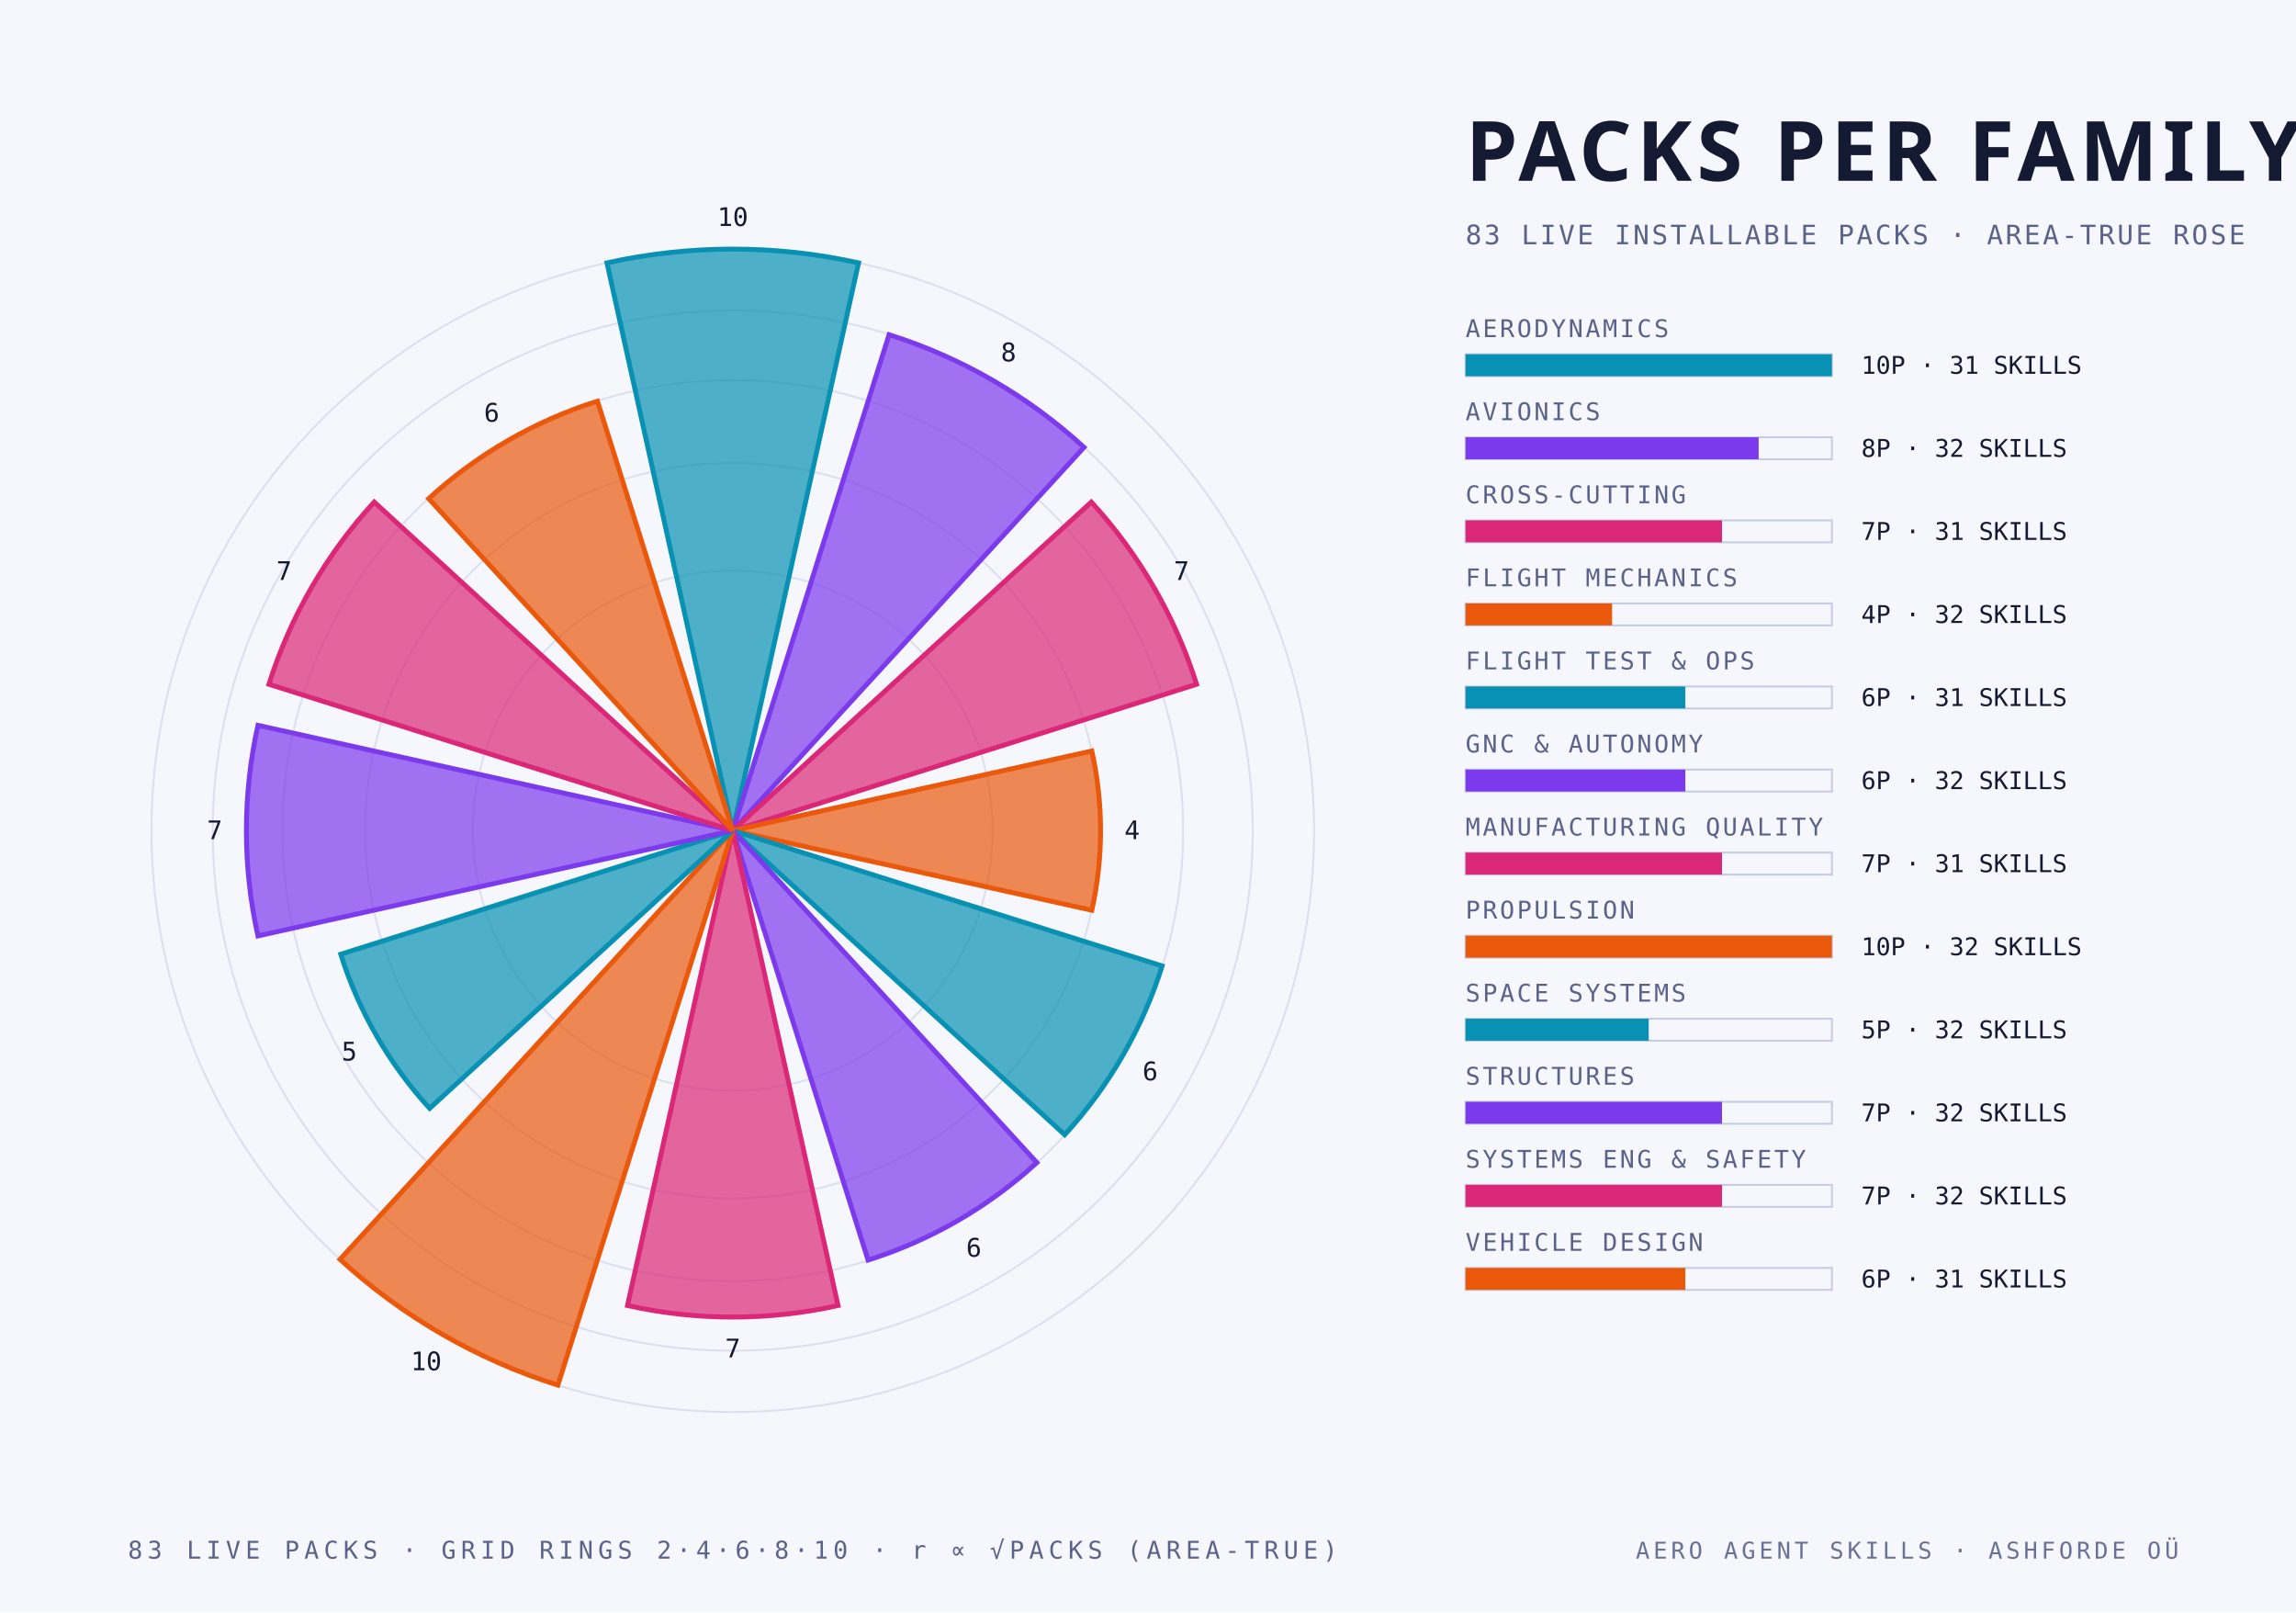
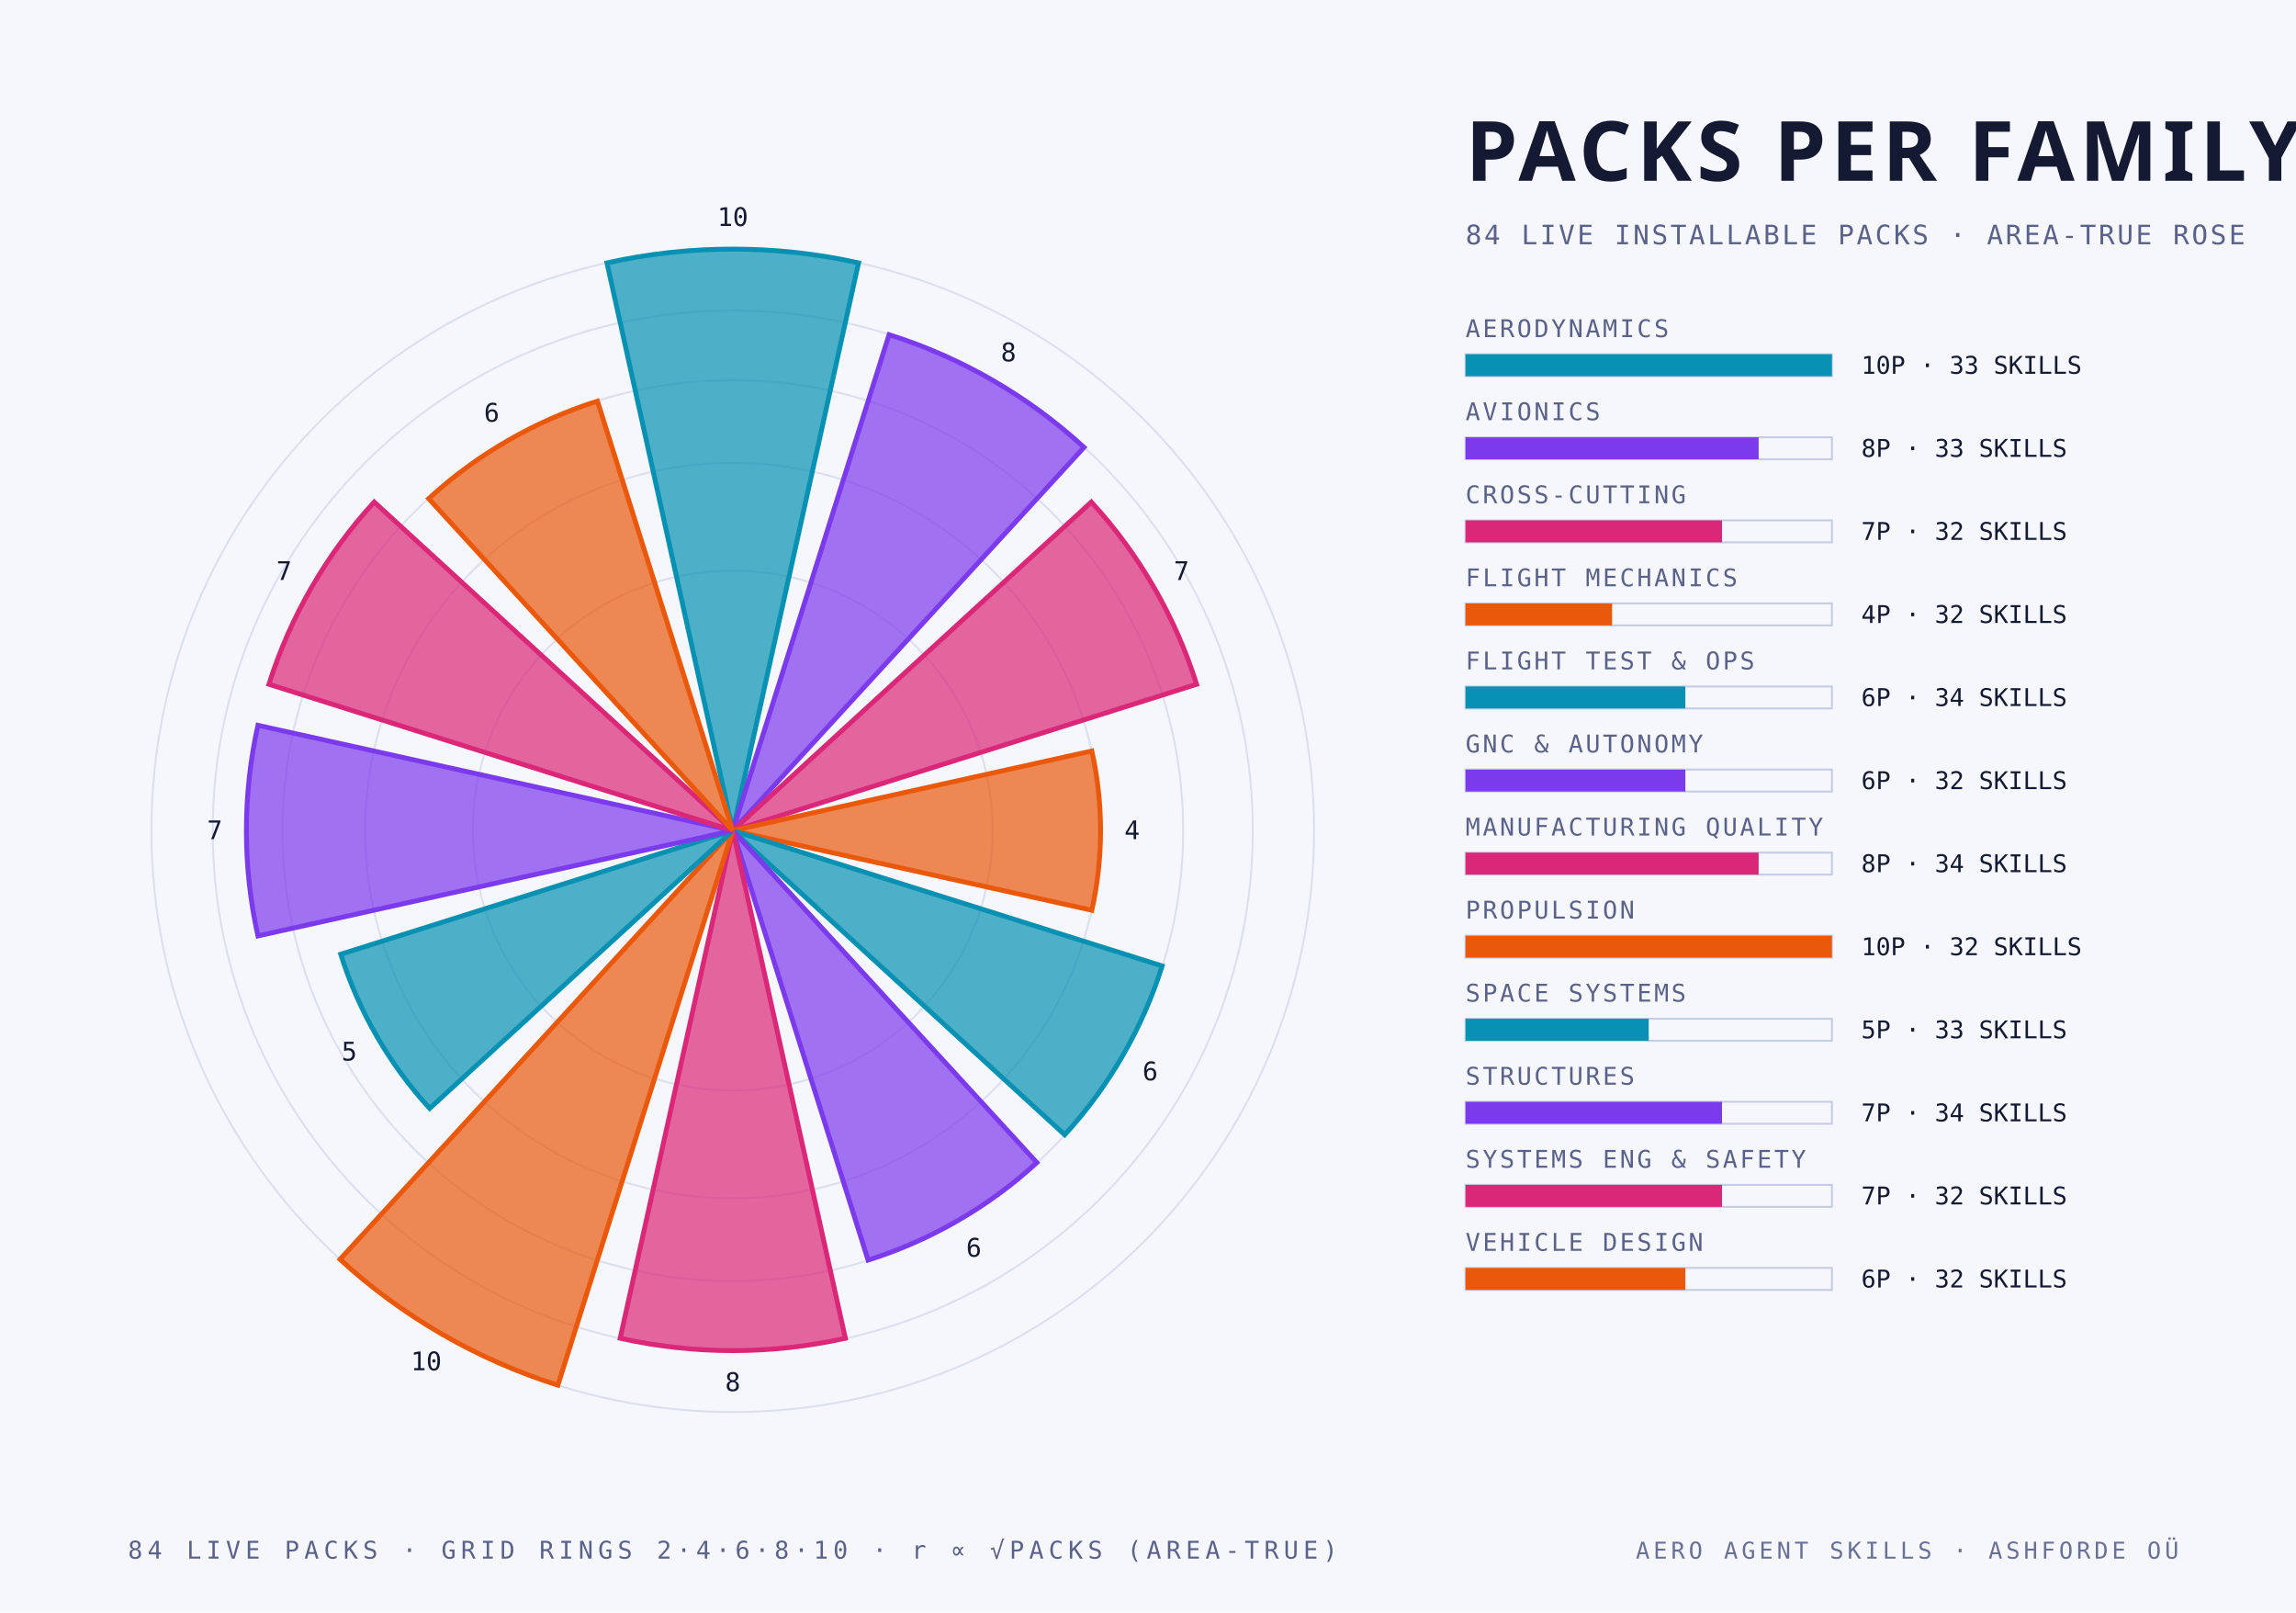
<svg xmlns="http://www.w3.org/2000/svg" width="940" height="660" viewBox="0 0 940 660">
  <style>
    .mono { font-family: "JetBrains Mono", "IBM Plex Mono", "Menlo", monospace; }
    .cond { font-family: "Barlow Condensed", "DIN Condensed", "Arial Narrow", sans-serif; font-weight: 700; text-transform: uppercase; }
    .serif { font-family: "Instrument Serif", Georgia, serif; font-style: italic; }
  </style>
  <rect width="940" height="660" fill="#f6f7fc" />
  <circle cx="300" cy="340" r="106.4" fill="none" stroke="#c6cce4" stroke-width="0.8" stroke-opacity="0.55" />
  <circle cx="300" cy="340" r="150.5" fill="none" stroke="#c6cce4" stroke-width="0.8" stroke-opacity="0.55" />
  <circle cx="300" cy="340" r="184.4" fill="none" stroke="#c6cce4" stroke-width="0.8" stroke-opacity="0.55" />
  <circle cx="300" cy="340" r="212.9" fill="none" stroke="#c6cce4" stroke-width="0.8" stroke-opacity="0.55" />
  <circle cx="300" cy="340" r="238.0" fill="none" stroke="#c6cce4" stroke-width="0.8" stroke-opacity="0.55" />
  <path d="M 300 340 L 248.5 107.6 A 238.0 238.0 0 0 1 351.5 107.6 Z" fill="#0891b2" fill-opacity="0.70" stroke="#0891b2" stroke-width="2" />
  <text class="mono" x="300.0" y="92.5" text-anchor="middle" font-size="10.5" fill="#151a33">10</text>
  <path d="M 300 340 L 364.0 137.0 A 212.9 212.9 0 0 1 443.8 183.1 Z" fill="#7c3aed" fill-opacity="0.70" stroke="#7c3aed" stroke-width="2" />
  <text class="mono" x="412.9" y="147.9" text-anchor="middle" font-size="10.5" fill="#151a33">8</text>
  <path d="M 300 340 L 446.8 205.5 A 199.1 199.1 0 0 1 489.9 280.1 Z" fill="#db2777" fill-opacity="0.70" stroke="#db2777" stroke-width="2" />
  <text class="mono" x="483.7" y="237.4" text-anchor="middle" font-size="10.5" fill="#151a33">7</text>
  <path d="M 300 340 L 447.0 307.4 A 150.5 150.5 0 0 1 447.0 372.6 Z" fill="#ea580c" fill-opacity="0.70" stroke="#ea580c" stroke-width="2" />
  <text class="mono" x="463.5" y="343.5" text-anchor="middle" font-size="10.5" fill="#151a33">4</text>
  <path d="M 300 340 L 475.8 395.4 A 184.4 184.4 0 0 1 435.9 464.5 Z" fill="#0891b2" fill-opacity="0.70" stroke="#0891b2" stroke-width="2" />
  <text class="mono" x="470.9" y="442.2" text-anchor="middle" font-size="10.5" fill="#151a33">6</text>
  <path d="M 300 340 L 424.5 475.9 A 184.4 184.4 0 0 1 355.4 515.8 Z" fill="#7c3aed" fill-opacity="0.70" stroke="#7c3aed" stroke-width="2" />
  <text class="mono" x="398.7" y="514.4" text-anchor="middle" font-size="10.5" fill="#151a33">6</text>
-   <path d="M 300 340 L 343.1 534.4 A 199.1 199.1 0 0 1 256.9 534.4 Z" fill="#db2777" fill-opacity="0.70" stroke="#db2777" stroke-width="2" />
-   <text class="mono" x="300.0" y="555.6" text-anchor="middle" font-size="10.5" fill="#151a33">7</text>
+   <path d="M 300 340 L 346.1 547.8 A 212.9 212.9 0 0 1 253.9 547.8 Z" fill="#db2777" fill-opacity="0.70" stroke="#db2777" stroke-width="2" />
+   <text class="mono" x="300.0" y="569.4" text-anchor="middle" font-size="10.5" fill="#151a33">8</text>
  <path d="M 300 340 L 228.4 567.0 A 238.0 238.0 0 0 1 139.2 515.5 Z" fill="#ea580c" fill-opacity="0.70" stroke="#ea580c" stroke-width="2" />
  <text class="mono" x="174.5" y="560.9" text-anchor="middle" font-size="10.5" fill="#151a33">10</text>
  <path d="M 300 340 L 175.9 453.7 A 168.3 168.3 0 0 1 139.5 390.6 Z" fill="#0891b2" fill-opacity="0.70" stroke="#0891b2" stroke-width="2" />
  <text class="mono" x="143.0" y="434.1" text-anchor="middle" font-size="10.5" fill="#151a33">5</text>
  <path d="M 300 340 L 105.6 383.1 A 199.1 199.1 0 0 1 105.6 296.9 Z" fill="#7c3aed" fill-opacity="0.70" stroke="#7c3aed" stroke-width="2" />
  <text class="mono" x="87.9" y="343.5" text-anchor="middle" font-size="10.5" fill="#151a33">7</text>
  <path d="M 300 340 L 110.1 280.1 A 199.1 199.1 0 0 1 153.2 205.5 Z" fill="#db2777" fill-opacity="0.70" stroke="#db2777" stroke-width="2" />
  <text class="mono" x="116.3" y="237.4" text-anchor="middle" font-size="10.5" fill="#151a33">7</text>
  <path d="M 300 340 L 175.5 204.1 A 184.4 184.4 0 0 1 244.6 164.2 Z" fill="#ea580c" fill-opacity="0.70" stroke="#ea580c" stroke-width="2" />
  <text class="mono" x="201.3" y="172.6" text-anchor="middle" font-size="10.5" fill="#151a33">6</text>
  <text class="cond" x="600.0" y="74.0" text-anchor="start" font-size="34" fill="#151a33" letter-spacing="2">PACKS PER FAMILY</text>
-   <text class="mono" x="600.0" y="100.0" text-anchor="start" font-size="11" fill="#5a6289" letter-spacing="1">83 LIVE INSTALLABLE PACKS · AREA-TRUE ROSE</text>
+   <text class="mono" x="600.0" y="100.0" text-anchor="start" font-size="11" fill="#5a6289" letter-spacing="1">84 LIVE INSTALLABLE PACKS · AREA-TRUE ROSE</text>
  <text class="mono" x="600.0" y="138.0" text-anchor="start" font-size="10" fill="#5a6289" letter-spacing="1">AERODYNAMICS</text>
  <rect x="600" y="145" width="150" height="9" fill="none" stroke="#c6cce4" stroke-width="0.8" />
  <rect x="600" y="145" width="150.0" height="9" fill="#0891b2" />
-   <text class="mono" x="762.0" y="153.0" text-anchor="start" font-size="10" fill="#151a33">10P · 31 SKILLS</text>
+   <text class="mono" x="762.0" y="153.0" text-anchor="start" font-size="10" fill="#151a33">10P · 33 SKILLS</text>
  <text class="mono" x="600.0" y="172.0" text-anchor="start" font-size="10" fill="#5a6289" letter-spacing="1">AVIONICS</text>
  <rect x="600" y="179" width="150" height="9" fill="none" stroke="#c6cce4" stroke-width="0.8" />
  <rect x="600" y="179" width="120.0" height="9" fill="#7c3aed" />
-   <text class="mono" x="762.0" y="187.0" text-anchor="start" font-size="10" fill="#151a33">8P · 32 SKILLS</text>
+   <text class="mono" x="762.0" y="187.0" text-anchor="start" font-size="10" fill="#151a33">8P · 33 SKILLS</text>
  <text class="mono" x="600.0" y="206.0" text-anchor="start" font-size="10" fill="#5a6289" letter-spacing="1">CROSS-CUTTING</text>
  <rect x="600" y="213" width="150" height="9" fill="none" stroke="#c6cce4" stroke-width="0.8" />
  <rect x="600" y="213" width="105.0" height="9" fill="#db2777" />
-   <text class="mono" x="762.0" y="221.0" text-anchor="start" font-size="10" fill="#151a33">7P · 31 SKILLS</text>
+   <text class="mono" x="762.0" y="221.0" text-anchor="start" font-size="10" fill="#151a33">7P · 32 SKILLS</text>
  <text class="mono" x="600.0" y="240.0" text-anchor="start" font-size="10" fill="#5a6289" letter-spacing="1">FLIGHT MECHANICS</text>
  <rect x="600" y="247" width="150" height="9" fill="none" stroke="#c6cce4" stroke-width="0.8" />
  <rect x="600" y="247" width="60.0" height="9" fill="#ea580c" />
  <text class="mono" x="762.0" y="255.0" text-anchor="start" font-size="10" fill="#151a33">4P · 32 SKILLS</text>
  <text class="mono" x="600.0" y="274.0" text-anchor="start" font-size="10" fill="#5a6289" letter-spacing="1">FLIGHT TEST &amp; OPS</text>
  <rect x="600" y="281" width="150" height="9" fill="none" stroke="#c6cce4" stroke-width="0.8" />
  <rect x="600" y="281" width="90.0" height="9" fill="#0891b2" />
-   <text class="mono" x="762.0" y="289.0" text-anchor="start" font-size="10" fill="#151a33">6P · 31 SKILLS</text>
+   <text class="mono" x="762.0" y="289.0" text-anchor="start" font-size="10" fill="#151a33">6P · 34 SKILLS</text>
  <text class="mono" x="600.0" y="308.0" text-anchor="start" font-size="10" fill="#5a6289" letter-spacing="1">GNC &amp; AUTONOMY</text>
  <rect x="600" y="315" width="150" height="9" fill="none" stroke="#c6cce4" stroke-width="0.8" />
  <rect x="600" y="315" width="90.0" height="9" fill="#7c3aed" />
  <text class="mono" x="762.0" y="323.0" text-anchor="start" font-size="10" fill="#151a33">6P · 32 SKILLS</text>
  <text class="mono" x="600.0" y="342.0" text-anchor="start" font-size="10" fill="#5a6289" letter-spacing="1">MANUFACTURING QUALITY</text>
  <rect x="600" y="349" width="150" height="9" fill="none" stroke="#c6cce4" stroke-width="0.8" />
-   <rect x="600" y="349" width="105.0" height="9" fill="#db2777" />
-   <text class="mono" x="762.0" y="357.0" text-anchor="start" font-size="10" fill="#151a33">7P · 31 SKILLS</text>
+   <rect x="600" y="349" width="120.0" height="9" fill="#db2777" />
+   <text class="mono" x="762.0" y="357.0" text-anchor="start" font-size="10" fill="#151a33">8P · 34 SKILLS</text>
  <text class="mono" x="600.0" y="376.0" text-anchor="start" font-size="10" fill="#5a6289" letter-spacing="1">PROPULSION</text>
  <rect x="600" y="383" width="150" height="9" fill="none" stroke="#c6cce4" stroke-width="0.8" />
  <rect x="600" y="383" width="150.0" height="9" fill="#ea580c" />
  <text class="mono" x="762.0" y="391.0" text-anchor="start" font-size="10" fill="#151a33">10P · 32 SKILLS</text>
  <text class="mono" x="600.0" y="410.0" text-anchor="start" font-size="10" fill="#5a6289" letter-spacing="1">SPACE SYSTEMS</text>
  <rect x="600" y="417" width="150" height="9" fill="none" stroke="#c6cce4" stroke-width="0.8" />
  <rect x="600" y="417" width="75.0" height="9" fill="#0891b2" />
-   <text class="mono" x="762.0" y="425.0" text-anchor="start" font-size="10" fill="#151a33">5P · 32 SKILLS</text>
+   <text class="mono" x="762.0" y="425.0" text-anchor="start" font-size="10" fill="#151a33">5P · 33 SKILLS</text>
  <text class="mono" x="600.0" y="444.0" text-anchor="start" font-size="10" fill="#5a6289" letter-spacing="1">STRUCTURES</text>
  <rect x="600" y="451" width="150" height="9" fill="none" stroke="#c6cce4" stroke-width="0.8" />
  <rect x="600" y="451" width="105.0" height="9" fill="#7c3aed" />
-   <text class="mono" x="762.0" y="459.0" text-anchor="start" font-size="10" fill="#151a33">7P · 32 SKILLS</text>
+   <text class="mono" x="762.0" y="459.0" text-anchor="start" font-size="10" fill="#151a33">7P · 34 SKILLS</text>
  <text class="mono" x="600.0" y="478.0" text-anchor="start" font-size="10" fill="#5a6289" letter-spacing="1">SYSTEMS ENG &amp; SAFETY</text>
  <rect x="600" y="485" width="150" height="9" fill="none" stroke="#c6cce4" stroke-width="0.8" />
  <rect x="600" y="485" width="105.0" height="9" fill="#db2777" />
  <text class="mono" x="762.0" y="493.0" text-anchor="start" font-size="10" fill="#151a33">7P · 32 SKILLS</text>
  <text class="mono" x="600.0" y="512.0" text-anchor="start" font-size="10" fill="#5a6289" letter-spacing="1">VEHICLE DESIGN</text>
  <rect x="600" y="519" width="150" height="9" fill="none" stroke="#c6cce4" stroke-width="0.8" />
  <rect x="600" y="519" width="90.0" height="9" fill="#ea580c" />
-   <text class="mono" x="762.0" y="527.0" text-anchor="start" font-size="10" fill="#151a33">6P · 31 SKILLS</text>
-   <text class="mono" x="300.0" y="638.0" text-anchor="middle" font-size="10" fill="#5a6289" letter-spacing="2">83 LIVE PACKS · GRID RINGS 2·4·6·8·10 · r ∝ √PACKS (AREA-TRUE)</text>
+   <text class="mono" x="762.0" y="527.0" text-anchor="start" font-size="10" fill="#151a33">6P · 32 SKILLS</text>
+   <text class="mono" x="300.0" y="638.0" text-anchor="middle" font-size="10" fill="#5a6289" letter-spacing="2">84 LIVE PACKS · GRID RINGS 2·4·6·8·10 · r ∝ √PACKS (AREA-TRUE)</text>
  <text class="mono" x="892.0" y="638.0" text-anchor="end" font-size="9.5" fill="#5a6289" letter-spacing="1.5" opacity="0.9">AERO AGENT SKILLS · ASHFORDE OÜ</text>
</svg>
